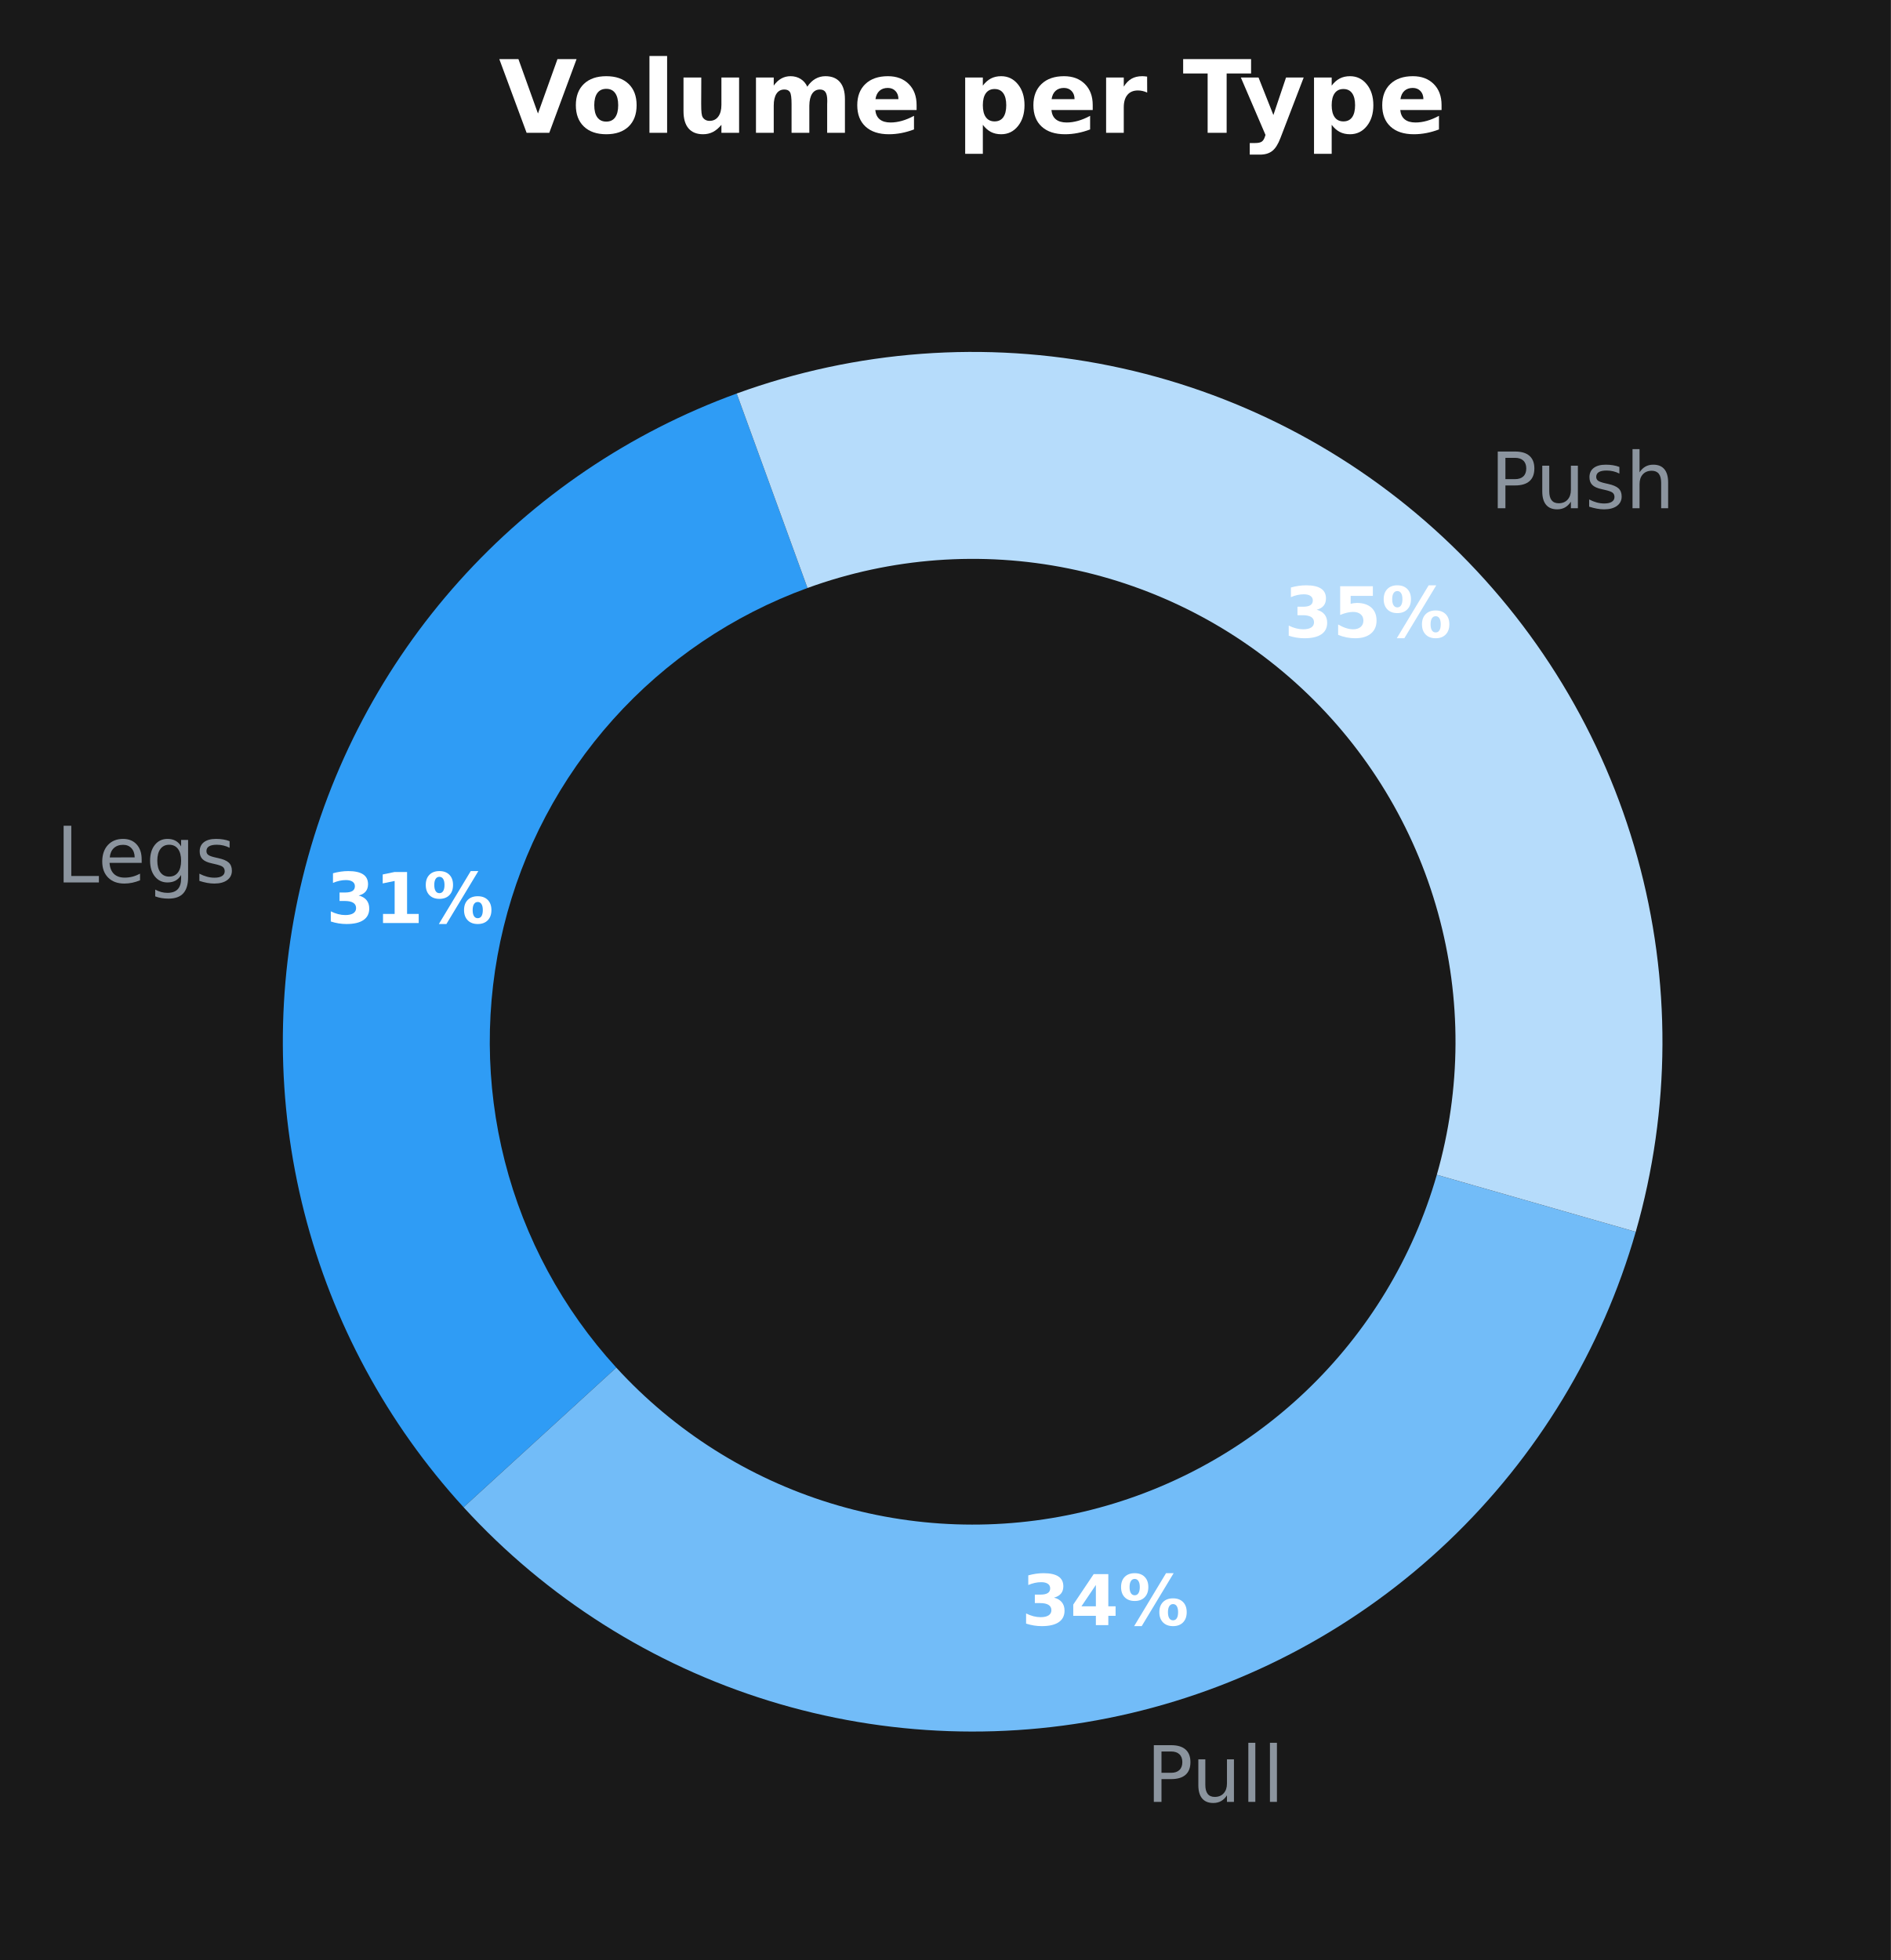
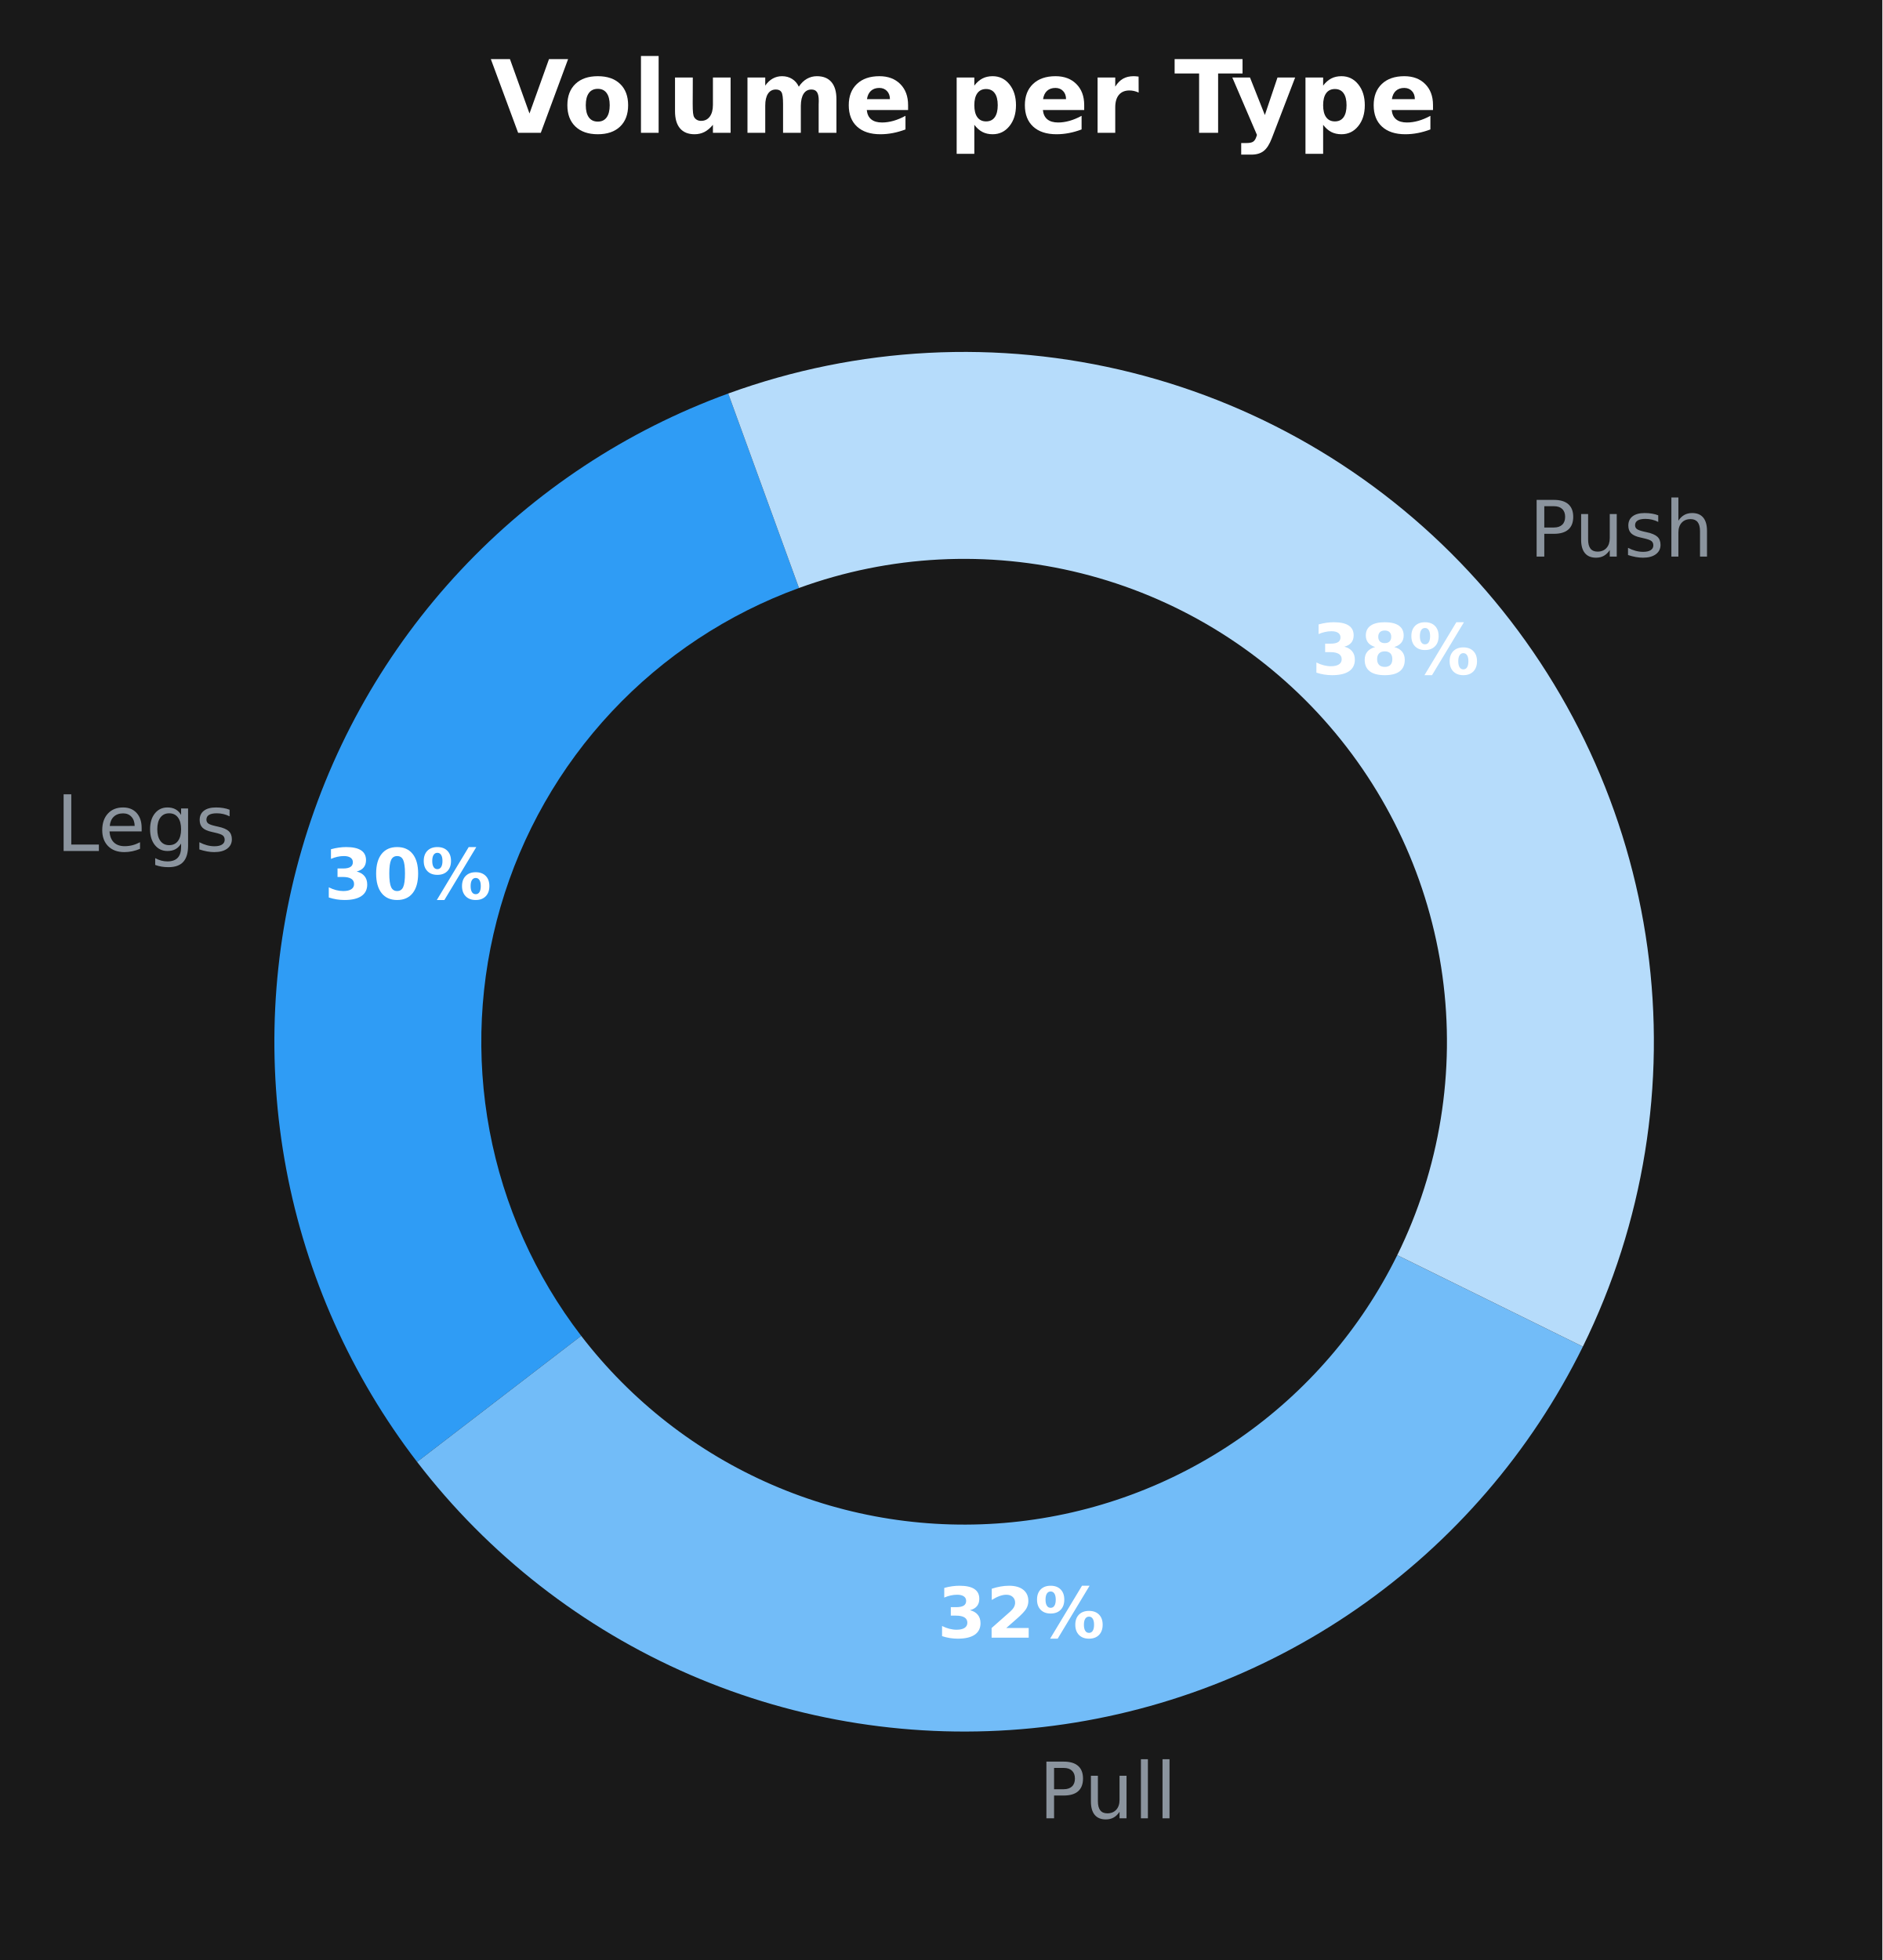
- <svg xmlns="http://www.w3.org/2000/svg" xmlns:xlink="http://www.w3.org/1999/xlink" width="243.154pt" height="252.038pt" viewBox="0 0 243.154 252.038" version="1.1">
+ <svg xmlns="http://www.w3.org/2000/svg" xmlns:xlink="http://www.w3.org/1999/xlink" width="242.069pt" height="252.038pt" viewBox="0 0 242.069 252.038" version="1.1">
  <defs>
    <style type="text/css">*{stroke-linejoin: round; stroke-linecap: butt}</style>
  </defs>
  <g id="figure_1">
    <g id="patch_1">
-       <path d="M 0 252.038  L 243.154 252.038  L 243.154 0  L 0 0  z " style="fill: #191919" />
+       <path d="M 0 252.038  L 242.069 252.038  L 242.069 0  L 0 0  z " style="fill: #191919" />
    </g>
    <g id="axes_1">
      <g id="patch_2">
-         <path d="M 94.735 50.603  C 81.036 55.59 68.774 63.877 59.04 74.73  C 49.306 85.582 42.396 98.669 38.923 112.828  C 35.45 126.987 35.521 141.787 39.129 155.912  C 42.737 170.037 49.773 183.057 59.61 193.816  L 79.249 175.859  C 72.363 168.327 67.438 159.213 64.913 149.326  C 62.387 139.438 62.337 129.079 64.768 119.167  C 67.199 109.256 72.036 100.095 78.85 92.498  C 85.664 84.901 94.247 79.1 103.837 75.61  z " style="fill: #2f9cf5" />
+         <path d="M 93.651 50.603  C 80.556 55.37 68.767 63.155 59.242 73.327  C 49.717 83.498 42.721 95.773 38.824 109.152  C 34.927 122.531 34.238 136.643 36.811 150.338  C 39.384 164.034 45.149 176.932 53.636 187.984  L 74.742 171.776  C 68.801 164.04 64.766 155.011 62.964 145.424  C 61.163 135.837 61.646 125.959 64.374 116.594  C 67.102 107.229 71.998 98.636 78.666 91.516  C 85.333 84.396 93.586 78.946 102.752 75.61  z " style="fill: #2f9cf5" />
      </g>
      <g id="patch_3">
-         <path d="M 59.61 193.816  C 70.255 205.458 83.816 214.052 98.888 218.709  C 113.96 223.366 130.005 223.919 145.362 220.311  C 160.719 216.703 174.839 209.063 186.26 198.181  C 197.681 187.3 205.996 173.566 210.343 158.402  L 184.762 151.069  C 181.719 161.684 175.899 171.297 167.904 178.914  C 159.909 186.531 150.025 191.879 139.275 194.405  C 128.525 196.93 117.294 196.543 106.744 193.284  C 96.193 190.024 86.701 184.008 79.249 175.859  z " style="fill: #72bcf8" />
+         <path d="M 53.636 187.984  C 62.82 199.943 74.902 209.365 88.738 215.357  C 102.574 221.349 117.712 223.715 132.717 222.232  C 147.721 220.748 162.103 215.463 174.497 206.878  C 186.892 198.293 196.896 186.687 203.56 173.162  L 179.689 161.401  C 175.024 170.868 168.021 178.992 159.345 185.002  C 150.669 191.012 140.602 194.711 130.098 195.75  C 119.595 196.788 108.999 195.131 99.313 190.937  C 89.628 186.743 81.171 180.147 74.742 171.776  z " style="fill: #72bcf8" />
      </g>
      <g id="patch_4">
-         <path d="M 210.343 158.402  C 214.851 142.678 214.922 126.01 210.55 110.248  C 206.178 94.486 197.53 80.237 185.567 69.082  C 173.604 57.927 158.785 50.295 142.757 47.034  C 126.728 43.774 110.106 45.009 94.735 50.603  L 103.837 75.61  C 114.596 71.694 126.232 70.829 137.452 73.111  C 148.672 75.394 159.045 80.736 167.419 88.545  C 175.793 96.353 181.847 106.328 184.907 117.361  C 187.968 128.394 187.917 140.062 184.762 151.069  z " style="fill: #b6dcfb" />
+         <path d="M 203.56 173.162  C 211.384 157.281 214.278 139.415 211.867 121.876  C 209.455 104.338 201.848 87.916 190.028 74.735  C 178.208 61.555 162.709 52.211 145.535 47.91  C 128.361 43.61 110.287 44.548 93.651 50.603  L 102.752 75.61  C 114.398 71.371 127.05 70.715 139.071 73.725  C 151.093 76.735 161.942 83.276 170.216 92.502  C 178.49 101.728 183.816 113.224 185.503 125.501  C 187.191 137.778 185.166 150.284 179.689 161.401  z " style="fill: #b6dcfb" />
      </g>
      <g id="matplotlib.axis_1" />
      <g id="matplotlib.axis_2" />
      <g id="text_1">
-         <g style="fill: #8b949e" transform="translate(7.2 113.4749) scale(0.1 -0.1)">
+         <g style="fill: #8b949e" transform="translate(7.2 109.4311) scale(0.1 -0.1)">
          <defs>
            <path id="DejaVuSans-4c" d="M 628 4666  L 1259 4666  L 1259 531  L 3531 531  L 3531 0  L 628 0  L 628 4666  z " transform="scale(0.015625)" />
            <path id="DejaVuSans-65" d="M 3597 1894  L 3597 1613  L 953 1613  Q 991 1019 1311 708  Q 1631 397 2203 397  Q 2534 397 2845 478  Q 3156 559 3463 722  L 3463 178  Q 3153 47 2828 -22  Q 2503 -91 2169 -91  Q 1331 -91 842 396  Q 353 884 353 1716  Q 353 2575 817 3079  Q 1281 3584 2069 3584  Q 2775 3584 3186 3129  Q 3597 2675 3597 1894  z M 3022 2063  Q 3016 2534 2758 2815  Q 2500 3097 2075 3097  Q 1594 3097 1305 2825  Q 1016 2553 972 2059  L 3022 2063  z " transform="scale(0.015625)" />
            <path id="DejaVuSans-67" d="M 2906 1791  Q 2906 2416 2648 2759  Q 2391 3103 1925 3103  Q 1463 3103 1205 2759  Q 947 2416 947 1791  Q 947 1169 1205 825  Q 1463 481 1925 481  Q 2391 481 2648 825  Q 2906 1169 2906 1791  z M 3481 434  Q 3481 -459 3084 -895  Q 2688 -1331 1869 -1331  Q 1566 -1331 1297 -1286  Q 1028 -1241 775 -1147  L 775 -588  Q 1028 -725 1275 -790  Q 1522 -856 1778 -856  Q 2344 -856 2625 -561  Q 2906 -266 2906 331  L 2906 616  Q 2728 306 2450 153  Q 2172 0 1784 0  Q 1141 0 747 490  Q 353 981 353 1791  Q 353 2603 747 3093  Q 1141 3584 1784 3584  Q 2172 3584 2450 3431  Q 2728 3278 2906 2969  L 2906 3500  L 3481 3500  L 3481 434  z " transform="scale(0.015625)" />
            <path id="DejaVuSans-73" d="M 2834 3397  L 2834 2853  Q 2591 2978 2328 3040  Q 2066 3103 1784 3103  Q 1356 3103 1142 2972  Q 928 2841 928 2578  Q 928 2378 1081 2264  Q 1234 2150 1697 2047  L 1894 2003  Q 2506 1872 2764 1633  Q 3022 1394 3022 966  Q 3022 478 2636 193  Q 2250 -91 1575 -91  Q 1294 -91 989 -36  Q 684 19 347 128  L 347 722  Q 666 556 975 473  Q 1284 391 1588 391  Q 1994 391 2212 530  Q 2431 669 2431 922  Q 2431 1156 2273 1281  Q 2116 1406 1581 1522  L 1381 1569  Q 847 1681 609 1914  Q 372 2147 372 2553  Q 372 3047 722 3315  Q 1072 3584 1716 3584  Q 2034 3584 2315 3537  Q 2597 3491 2834 3397  z " transform="scale(0.015625)" />
          </defs>
          <use xlink:href="#DejaVuSans-4c" />
          <use xlink:href="#DejaVuSans-65" transform="translate(53.96289 0)" />
          <use xlink:href="#DejaVuSans-67" transform="translate(115.4863 0)" />
          <use xlink:href="#DejaVuSans-73" transform="translate(178.9629 0)" />
        </g>
      </g>
      <g id="text_2">
-         <g style="fill: #ffffff" transform="translate(41.93582 118.6926) scale(0.09 -0.09)">
+         <g style="fill: #ffffff" transform="translate(41.67954 115.6046) scale(0.09 -0.09)">
          <defs>
            <path id="DejaVuSans-Bold-33" d="M 2981 2516  Q 3453 2394 3698 2092  Q 3944 1791 3944 1325  Q 3944 631 3412 270  Q 2881 -91 1863 -91  Q 1503 -91 1142 -33  Q 781 25 428 141  L 428 1069  Q 766 900 1098 814  Q 1431 728 1753 728  Q 2231 728 2486 893  Q 2741 1059 2741 1369  Q 2741 1688 2480 1852  Q 2219 2016 1709 2016  L 1228 2016  L 1228 2791  L 1734 2791  Q 2188 2791 2409 2933  Q 2631 3075 2631 3366  Q 2631 3634 2415 3781  Q 2200 3928 1806 3928  Q 1516 3928 1219 3862  Q 922 3797 628 3669  L 628 4550  Q 984 4650 1334 4700  Q 1684 4750 2022 4750  Q 2931 4750 3382 4451  Q 3834 4153 3834 3553  Q 3834 3144 3618 2883  Q 3403 2622 2981 2516  z " transform="scale(0.015625)" />
-             <path id="DejaVuSans-Bold-31" d="M 750 831  L 1813 831  L 1813 3847  L 722 3622  L 722 4441  L 1806 4666  L 2950 4666  L 2950 831  L 4013 831  L 4013 0  L 750 0  L 750 831  z " transform="scale(0.015625)" />
+             <path id="DejaVuSans-Bold-30" d="M 2944 2338  Q 2944 3213 2780 3570  Q 2616 3928 2228 3928  Q 1841 3928 1675 3570  Q 1509 3213 1509 2338  Q 1509 1453 1675 1090  Q 1841 728 2228 728  Q 2613 728 2778 1090  Q 2944 1453 2944 2338  z M 4147 2328  Q 4147 1169 3647 539  Q 3147 -91 2228 -91  Q 1306 -91 806 539  Q 306 1169 306 2328  Q 306 3491 806 4120  Q 1306 4750 2228 4750  Q 3147 4750 3647 4120  Q 4147 3491 4147 2328  z " transform="scale(0.015625)" />
            <path id="DejaVuSans-Bold-25" d="M 4959 1925  Q 4738 1925 4616 1733  Q 4494 1541 4494 1184  Q 4494 825 4614 633  Q 4734 441 4959 441  Q 5184 441 5303 633  Q 5422 825 5422 1184  Q 5422 1541 5301 1733  Q 5181 1925 4959 1925  z M 4959 2450  Q 5541 2450 5875 2112  Q 6209 1775 6209 1184  Q 6209 594 5875 251  Q 5541 -91 4959 -91  Q 4378 -91 4042 251  Q 3706 594 3706 1184  Q 3706 1772 4042 2111  Q 4378 2450 4959 2450  z M 2094 -91  L 1403 -91  L 4319 4750  L 5013 4750  L 2094 -91  z M 1453 4750  Q 2034 4750 2367 4411  Q 2700 4072 2700 3481  Q 2700 2891 2367 2550  Q 2034 2209 1453 2209  Q 872 2209 539 2550  Q 206 2891 206 3481  Q 206 4072 539 4411  Q 872 4750 1453 4750  z M 1453 4225  Q 1228 4225 1106 4031  Q 984 3838 984 3481  Q 984 3122 1106 2926  Q 1228 2731 1453 2731  Q 1678 2731 1798 2926  Q 1919 3122 1919 3481  Q 1919 3838 1797 4031  Q 1675 4225 1453 4225  z " transform="scale(0.015625)" />
          </defs>
          <use xlink:href="#DejaVuSans-Bold-33" />
-           <use xlink:href="#DejaVuSans-Bold-31" transform="translate(69.58008 0)" />
+           <use xlink:href="#DejaVuSans-Bold-30" transform="translate(69.58008 0)" />
          <use xlink:href="#DejaVuSans-Bold-25" transform="translate(139.1602 0)" />
        </g>
      </g>
      <g id="text_3">
-         <g style="fill: #8b949e" transform="translate(147.3905 231.7053) scale(0.1 -0.1)">
+         <g style="fill: #8b949e" transform="translate(133.5893 233.8183) scale(0.1 -0.1)">
          <defs>
            <path id="DejaVuSans-50" d="M 1259 4147  L 1259 2394  L 2053 2394  Q 2494 2394 2734 2622  Q 2975 2850 2975 3272  Q 2975 3691 2734 3919  Q 2494 4147 2053 4147  L 1259 4147  z M 628 4666  L 2053 4666  Q 2838 4666 3239 4311  Q 3641 3956 3641 3272  Q 3641 2581 3239 2228  Q 2838 1875 2053 1875  L 1259 1875  L 1259 0  L 628 0  L 628 4666  z " transform="scale(0.015625)" />
            <path id="DejaVuSans-75" d="M 544 1381  L 544 3500  L 1119 3500  L 1119 1403  Q 1119 906 1312 657  Q 1506 409 1894 409  Q 2359 409 2629 706  Q 2900 1003 2900 1516  L 2900 3500  L 3475 3500  L 3475 0  L 2900 0  L 2900 538  Q 2691 219 2414 64  Q 2138 -91 1772 -91  Q 1169 -91 856 284  Q 544 659 544 1381  z M 1991 3584  L 1991 3584  z " transform="scale(0.015625)" />
            <path id="DejaVuSans-6c" d="M 603 4863  L 1178 4863  L 1178 0  L 603 0  L 603 4863  z " transform="scale(0.015625)" />
          </defs>
          <use xlink:href="#DejaVuSans-50" />
          <use xlink:href="#DejaVuSans-75" transform="translate(58.55273 0)" />
          <use xlink:href="#DejaVuSans-6c" transform="translate(121.9316 0)" />
          <use xlink:href="#DejaVuSans-6c" transform="translate(149.7148 0)" />
        </g>
      </g>
      <g id="text_4">
-         <g style="fill: #ffffff" transform="translate(131.3444 208.9777) scale(0.09 -0.09)">
+         <g style="fill: #ffffff" transform="translate(120.5491 210.5913) scale(0.09 -0.09)">
          <defs>
-             <path id="DejaVuSans-Bold-34" d="M 2356 3675  L 1038 1722  L 2356 1722  L 2356 3675  z M 2156 4666  L 3494 4666  L 3494 1722  L 4159 1722  L 4159 850  L 3494 850  L 3494 0  L 2356 0  L 2356 850  L 288 850  L 288 1881  L 2156 4666  z " transform="scale(0.015625)" />
+             <path id="DejaVuSans-Bold-32" d="M 1844 884  L 3897 884  L 3897 0  L 506 0  L 506 884  L 2209 2388  Q 2438 2594 2547 2791  Q 2656 2988 2656 3200  Q 2656 3528 2436 3728  Q 2216 3928 1850 3928  Q 1569 3928 1234 3808  Q 900 3688 519 3450  L 519 4475  Q 925 4609 1322 4679  Q 1719 4750 2100 4750  Q 2938 4750 3402 4381  Q 3866 4013 3866 3353  Q 3866 2972 3669 2642  Q 3472 2313 2841 1759  L 1844 884  z " transform="scale(0.015625)" />
          </defs>
          <use xlink:href="#DejaVuSans-Bold-33" />
-           <use xlink:href="#DejaVuSans-Bold-34" transform="translate(69.58008 0)" />
+           <use xlink:href="#DejaVuSans-Bold-32" transform="translate(69.58008 0)" />
          <use xlink:href="#DejaVuSans-Bold-25" transform="translate(139.1602 0)" />
        </g>
      </g>
      <g id="text_5">
-         <g style="fill: #8b949e" transform="translate(191.6166 65.35355) scale(0.1 -0.1)">
+         <g style="fill: #8b949e" transform="translate(196.6317 71.57255) scale(0.1 -0.1)">
          <defs>
            <path id="DejaVuSans-68" d="M 3513 2113  L 3513 0  L 2938 0  L 2938 2094  Q 2938 2591 2744 2837  Q 2550 3084 2163 3084  Q 1697 3084 1428 2787  Q 1159 2491 1159 1978  L 1159 0  L 581 0  L 581 4863  L 1159 4863  L 1159 2956  Q 1366 3272 1645 3428  Q 1925 3584 2291 3584  Q 2894 3584 3203 3211  Q 3513 2838 3513 2113  z " transform="scale(0.015625)" />
          </defs>
          <use xlink:href="#DejaVuSans-50" />
          <use xlink:href="#DejaVuSans-75" transform="translate(58.55273 0)" />
          <use xlink:href="#DejaVuSans-73" transform="translate(121.9316 0)" />
          <use xlink:href="#DejaVuSans-68" transform="translate(174.0312 0)" />
        </g>
      </g>
      <g id="text_6">
-         <g style="fill: #ffffff" transform="translate(165.1171 81.94541) scale(0.09 -0.09)">
+         <g style="fill: #ffffff" transform="translate(168.6905 86.69447) scale(0.09 -0.09)">
          <defs>
-             <path id="DejaVuSans-Bold-35" d="M 678 4666  L 3669 4666  L 3669 3781  L 1638 3781  L 1638 3059  Q 1775 3097 1914 3117  Q 2053 3138 2203 3138  Q 3056 3138 3531 2711  Q 4006 2284 4006 1522  Q 4006 766 3489 337  Q 2972 -91 2053 -91  Q 1656 -91 1267 -14  Q 878 63 494 219  L 494 1166  Q 875 947 1217 837  Q 1559 728 1863 728  Q 2300 728 2551 942  Q 2803 1156 2803 1522  Q 2803 1891 2551 2103  Q 2300 2316 1863 2316  Q 1603 2316 1309 2248  Q 1016 2181 678 2041  L 678 4666  z " transform="scale(0.015625)" />
+             <path id="DejaVuSans-Bold-38" d="M 2228 2088  Q 1891 2088 1709 1903  Q 1528 1719 1528 1375  Q 1528 1031 1709 848  Q 1891 666 2228 666  Q 2563 666 2741 848  Q 2919 1031 2919 1375  Q 2919 1722 2741 1905  Q 2563 2088 2228 2088  z M 1350 2484  Q 925 2613 709 2878  Q 494 3144 494 3541  Q 494 4131 934 4440  Q 1375 4750 2228 4750  Q 3075 4750 3515 4442  Q 3956 4134 3956 3541  Q 3956 3144 3739 2878  Q 3522 2613 3097 2484  Q 3572 2353 3814 2058  Q 4056 1763 4056 1313  Q 4056 619 3595 264  Q 3134 -91 2228 -91  Q 1319 -91 855 264  Q 391 619 391 1313  Q 391 1763 633 2058  Q 875 2353 1350 2484  z M 1631 3419  Q 1631 3141 1786 2991  Q 1941 2841 2228 2841  Q 2509 2841 2662 2991  Q 2816 3141 2816 3419  Q 2816 3697 2662 3845  Q 2509 3994 2228 3994  Q 1941 3994 1786 3844  Q 1631 3694 1631 3419  z " transform="scale(0.015625)" />
          </defs>
          <use xlink:href="#DejaVuSans-Bold-33" />
-           <use xlink:href="#DejaVuSans-Bold-35" transform="translate(69.58008 0)" />
+           <use xlink:href="#DejaVuSans-Bold-38" transform="translate(69.58008 0)" />
          <use xlink:href="#DejaVuSans-Bold-25" transform="translate(139.1602 0)" />
        </g>
      </g>
      <g id="text_7">
-         <g style="fill: #ffffff" transform="translate(64.14421 17.07797) scale(0.13 -0.13)">
+         <g style="fill: #ffffff" transform="translate(63.05994 17.07797) scale(0.13 -0.13)">
          <defs>
            <path id="DejaVuSans-Bold-56" d="M 31 4666  L 1241 4666  L 2478 1222  L 3713 4666  L 4922 4666  L 3194 0  L 1759 0  L 31 4666  z " transform="scale(0.015625)" />
            <path id="DejaVuSans-Bold-6f" d="M 2203 2784  Q 1831 2784 1636 2517  Q 1441 2250 1441 1747  Q 1441 1244 1636 976  Q 1831 709 2203 709  Q 2569 709 2762 976  Q 2956 1244 2956 1747  Q 2956 2250 2762 2517  Q 2569 2784 2203 2784  z M 2203 3584  Q 3106 3584 3614 3096  Q 4122 2609 4122 1747  Q 4122 884 3614 396  Q 3106 -91 2203 -91  Q 1297 -91 786 396  Q 275 884 275 1747  Q 275 2609 786 3096  Q 1297 3584 2203 3584  z " transform="scale(0.015625)" />
            <path id="DejaVuSans-Bold-6c" d="M 538 4863  L 1656 4863  L 1656 0  L 538 0  L 538 4863  z " transform="scale(0.015625)" />
            <path id="DejaVuSans-Bold-75" d="M 500 1363  L 500 3500  L 1625 3500  L 1625 3150  Q 1625 2866 1622 2436  Q 1619 2006 1619 1863  Q 1619 1441 1641 1255  Q 1663 1069 1716 984  Q 1784 875 1895 815  Q 2006 756 2150 756  Q 2500 756 2700 1025  Q 2900 1294 2900 1772  L 2900 3500  L 4019 3500  L 4019 0  L 2900 0  L 2900 506  Q 2647 200 2364 54  Q 2081 -91 1741 -91  Q 1134 -91 817 281  Q 500 653 500 1363  z " transform="scale(0.015625)" />
            <path id="DejaVuSans-Bold-6d" d="M 3781 2919  Q 3994 3244 4286 3414  Q 4578 3584 4928 3584  Q 5531 3584 5847 3212  Q 6163 2841 6163 2131  L 6163 0  L 5038 0  L 5038 1825  Q 5041 1866 5042 1909  Q 5044 1953 5044 2034  Q 5044 2406 4934 2573  Q 4825 2741 4581 2741  Q 4263 2741 4089 2478  Q 3916 2216 3909 1719  L 3909 0  L 2784 0  L 2784 1825  Q 2784 2406 2684 2573  Q 2584 2741 2328 2741  Q 2006 2741 1831 2477  Q 1656 2213 1656 1722  L 1656 0  L 531 0  L 531 3500  L 1656 3500  L 1656 2988  Q 1863 3284 2130 3434  Q 2397 3584 2719 3584  Q 3081 3584 3359 3409  Q 3638 3234 3781 2919  z " transform="scale(0.015625)" />
            <path id="DejaVuSans-Bold-65" d="M 4031 1759  L 4031 1441  L 1416 1441  Q 1456 1047 1700 850  Q 1944 653 2381 653  Q 2734 653 3104 758  Q 3475 863 3866 1075  L 3866 213  Q 3469 63 3072 -14  Q 2675 -91 2278 -91  Q 1328 -91 801 392  Q 275 875 275 1747  Q 275 2603 792 3093  Q 1309 3584 2216 3584  Q 3041 3584 3536 3087  Q 4031 2591 4031 1759  z M 2881 2131  Q 2881 2450 2695 2645  Q 2509 2841 2209 2841  Q 1884 2841 1681 2658  Q 1478 2475 1428 2131  L 2881 2131  z " transform="scale(0.015625)" />
            <path id="DejaVuSans-Bold-20" transform="scale(0.015625)" />
            <path id="DejaVuSans-Bold-70" d="M 1656 506  L 1656 -1331  L 538 -1331  L 538 3500  L 1656 3500  L 1656 2988  Q 1888 3294 2169 3439  Q 2450 3584 2816 3584  Q 3463 3584 3878 3070  Q 4294 2556 4294 1747  Q 4294 938 3878 423  Q 3463 -91 2816 -91  Q 2450 -91 2169 54  Q 1888 200 1656 506  z M 2400 2772  Q 2041 2772 1848 2508  Q 1656 2244 1656 1747  Q 1656 1250 1848 986  Q 2041 722 2400 722  Q 2759 722 2948 984  Q 3138 1247 3138 1747  Q 3138 2247 2948 2509  Q 2759 2772 2400 2772  z " transform="scale(0.015625)" />
            <path id="DejaVuSans-Bold-72" d="M 3138 2547  Q 2991 2616 2845 2648  Q 2700 2681 2553 2681  Q 2122 2681 1889 2404  Q 1656 2128 1656 1613  L 1656 0  L 538 0  L 538 3500  L 1656 3500  L 1656 2925  Q 1872 3269 2151 3426  Q 2431 3584 2822 3584  Q 2878 3584 2943 3579  Q 3009 3575 3134 3559  L 3138 2547  z " transform="scale(0.015625)" />
            <path id="DejaVuSans-Bold-54" d="M 31 4666  L 4331 4666  L 4331 3756  L 2784 3756  L 2784 0  L 1581 0  L 1581 3756  L 31 3756  L 31 4666  z " transform="scale(0.015625)" />
            <path id="DejaVuSans-Bold-79" d="M 78 3500  L 1197 3500  L 2138 1125  L 2938 3500  L 4056 3500  L 2584 -331  Q 2363 -916 2067 -1148  Q 1772 -1381 1288 -1381  L 641 -1381  L 641 -647  L 991 -647  Q 1275 -647 1404 -556  Q 1534 -466 1606 -231  L 1638 -134  L 78 3500  z " transform="scale(0.015625)" />
          </defs>
          <use xlink:href="#DejaVuSans-Bold-56" />
          <use xlink:href="#DejaVuSans-Bold-6f" transform="translate(71.89258 0)" />
          <use xlink:href="#DejaVuSans-Bold-6c" transform="translate(140.5938 0)" />
          <use xlink:href="#DejaVuSans-Bold-75" transform="translate(174.8711 0)" />
          <use xlink:href="#DejaVuSans-Bold-6d" transform="translate(246.0625 0)" />
          <use xlink:href="#DejaVuSans-Bold-65" transform="translate(350.2617 0)" />
          <use xlink:href="#DejaVuSans-Bold-20" transform="translate(418.084 0)" />
          <use xlink:href="#DejaVuSans-Bold-70" transform="translate(452.8984 0)" />
          <use xlink:href="#DejaVuSans-Bold-65" transform="translate(524.4805 0)" />
          <use xlink:href="#DejaVuSans-Bold-72" transform="translate(592.3027 0)" />
          <use xlink:href="#DejaVuSans-Bold-20" transform="translate(641.6191 0)" />
          <use xlink:href="#DejaVuSans-Bold-54" transform="translate(676.4336 0)" />
          <use xlink:href="#DejaVuSans-Bold-79" transform="translate(732.7715 0)" />
          <use xlink:href="#DejaVuSans-Bold-70" transform="translate(797.957 0)" />
          <use xlink:href="#DejaVuSans-Bold-65" transform="translate(869.5391 0)" />
        </g>
      </g>
    </g>
  </g>
</svg>
